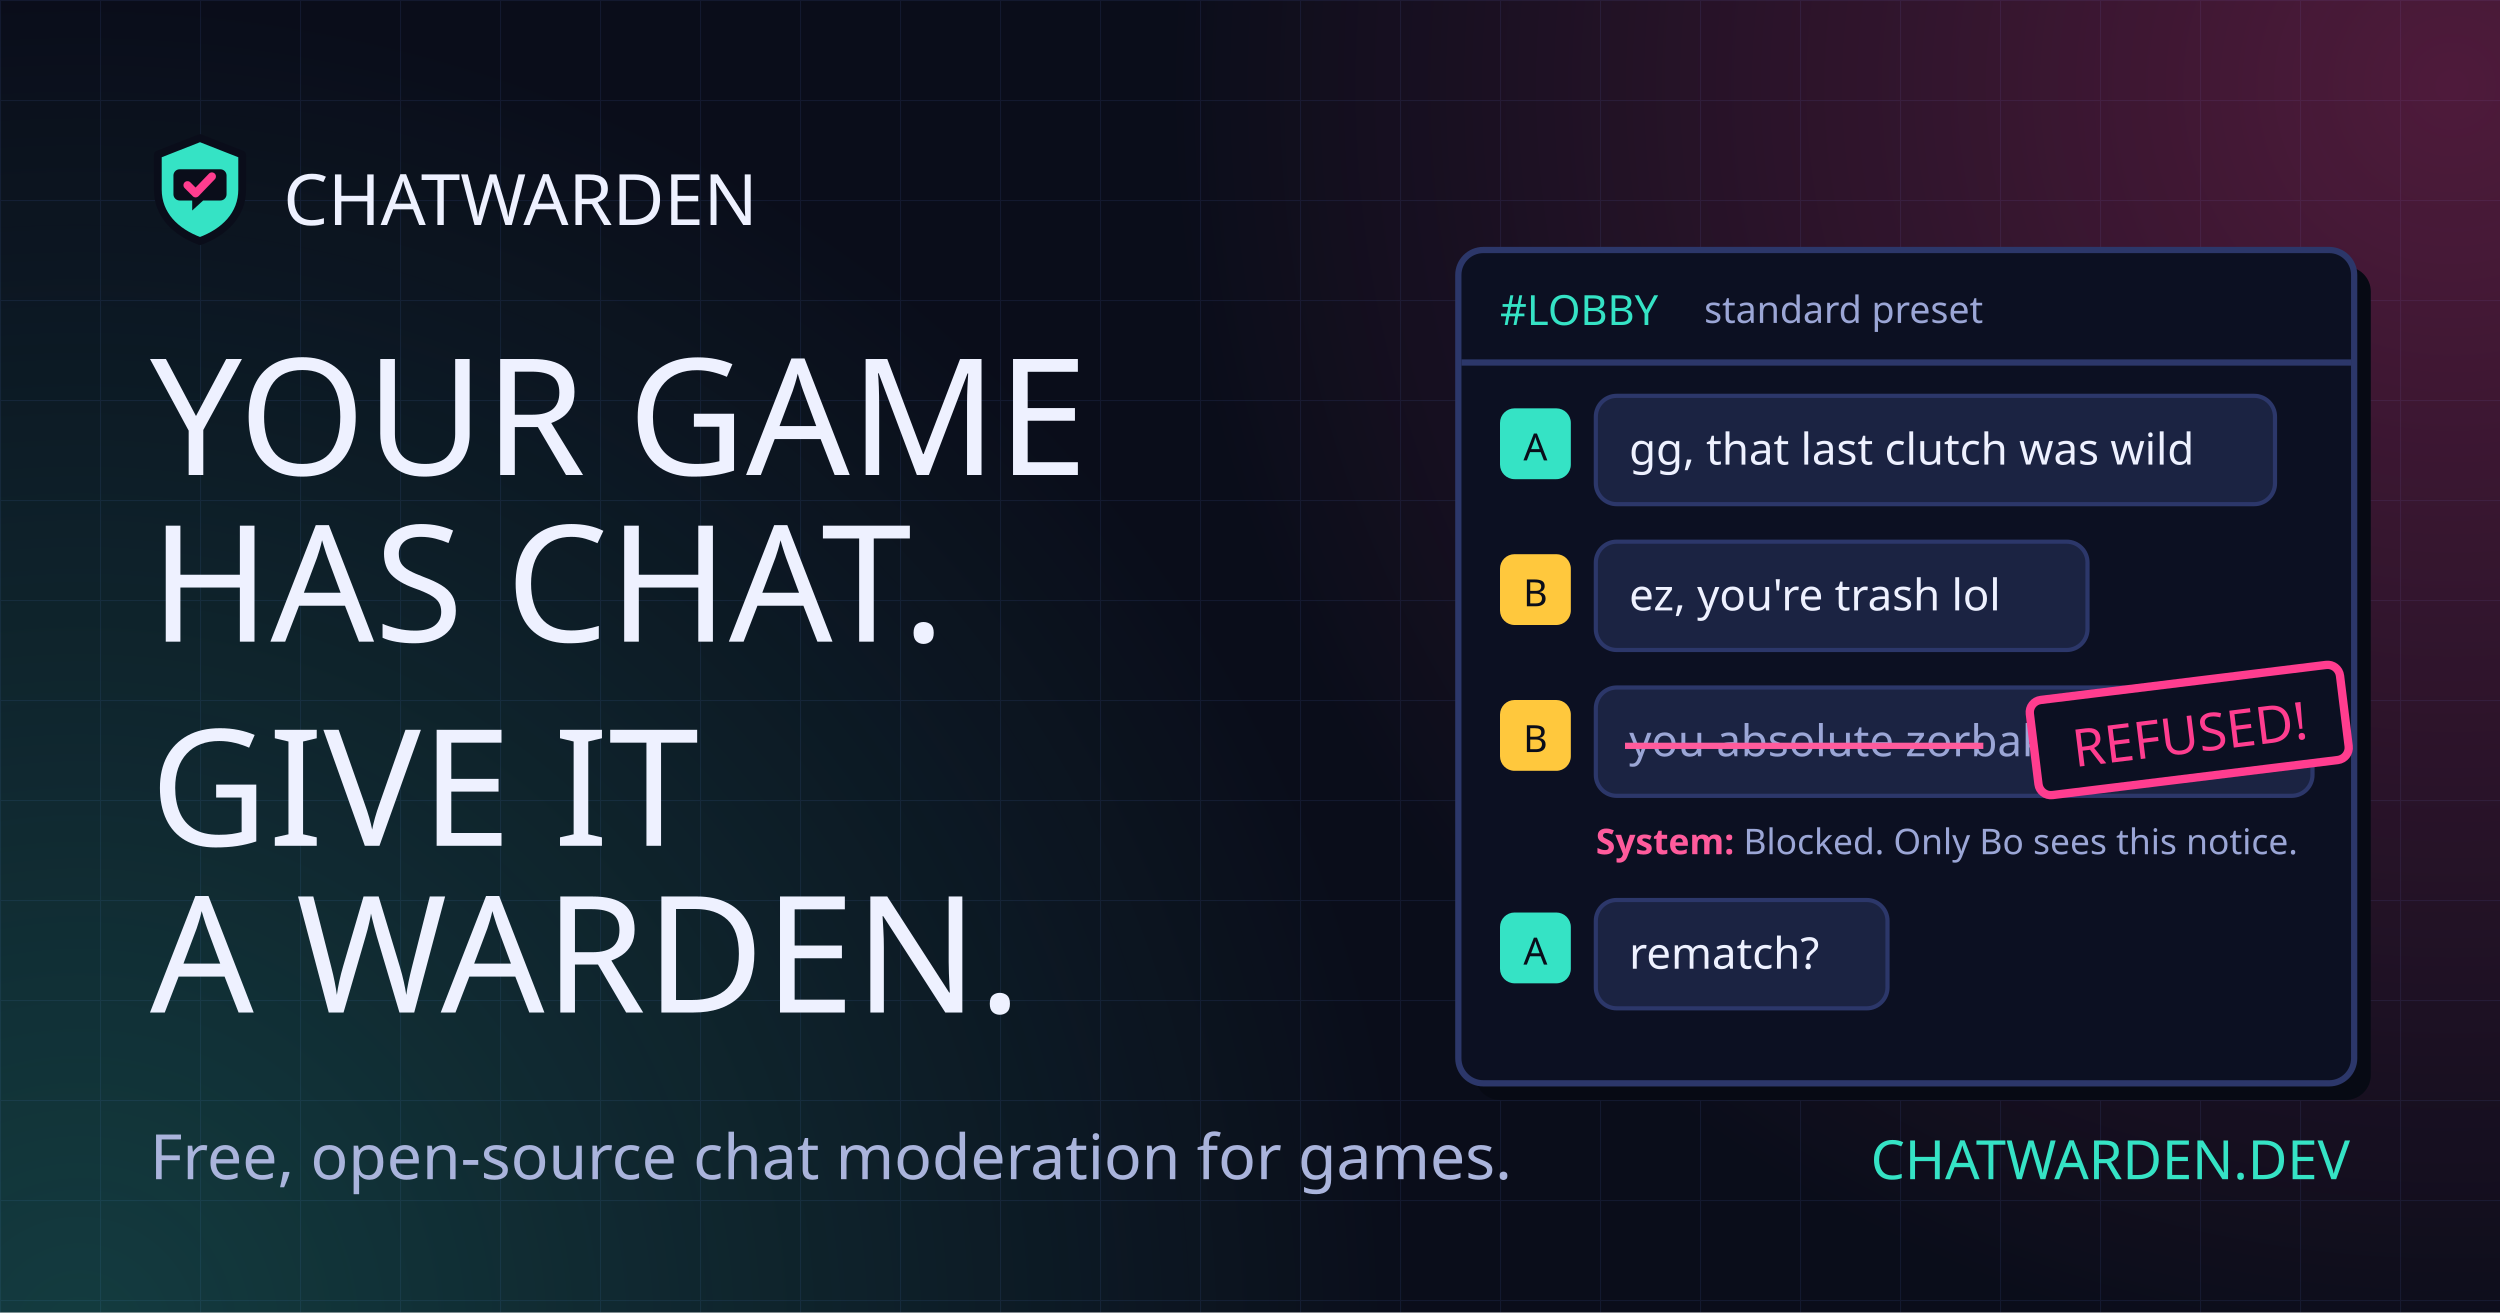
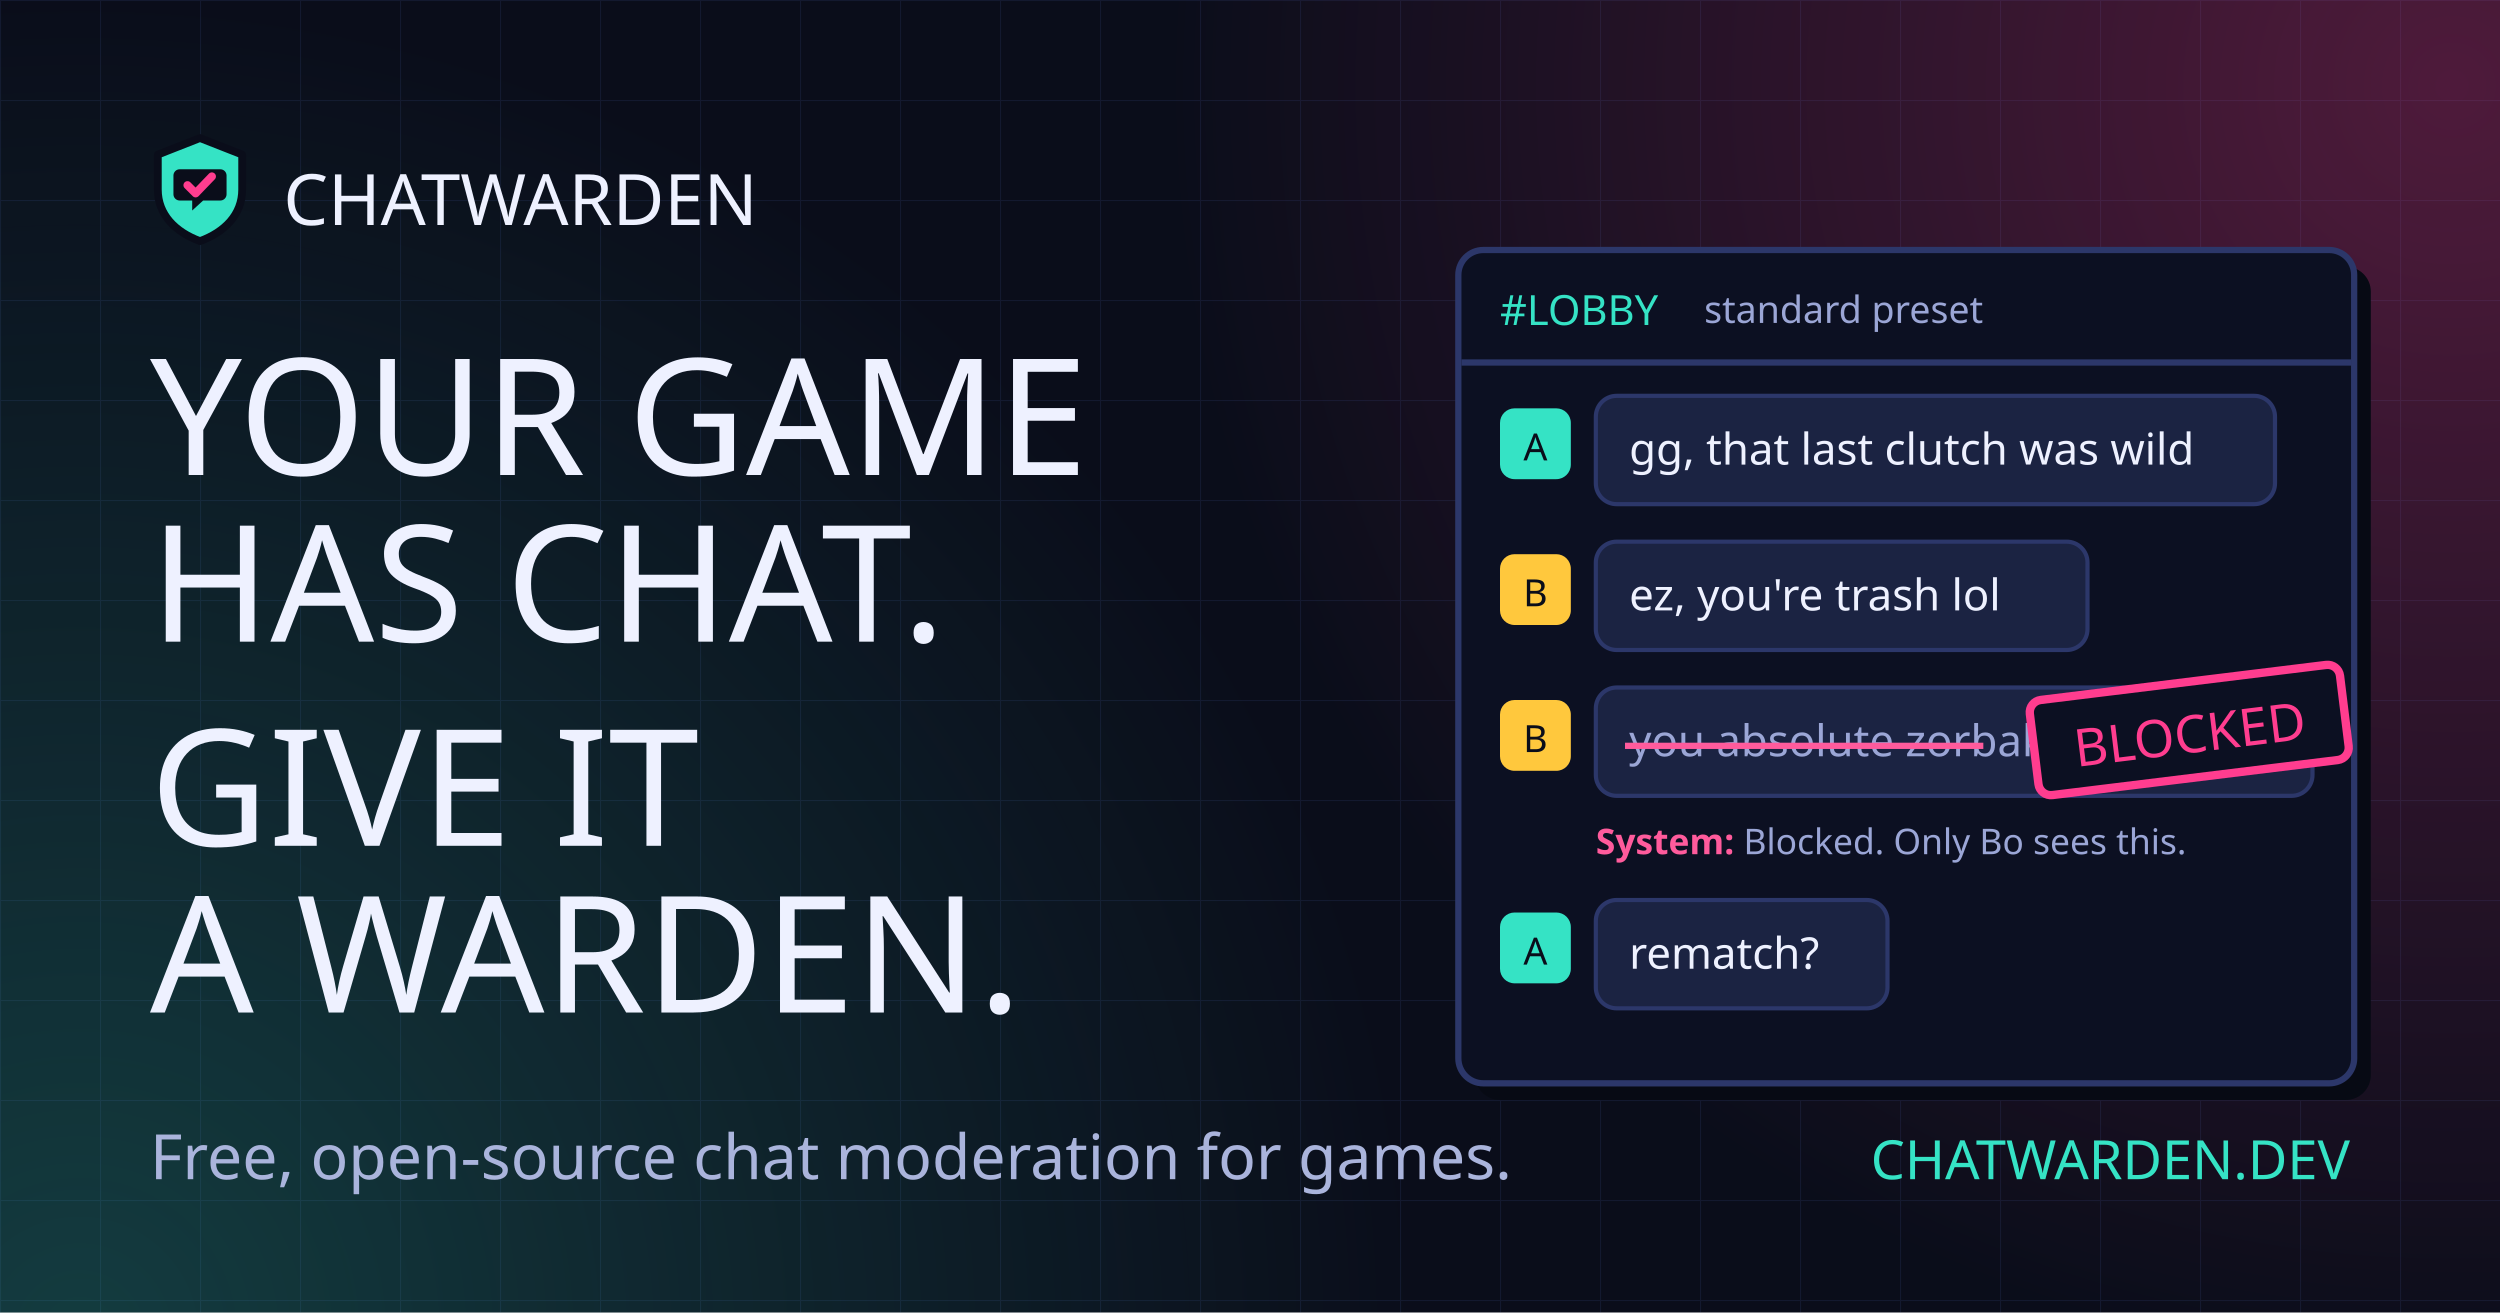
<svg xmlns="http://www.w3.org/2000/svg" width="1200" height="630" viewBox="0 0 1200 630">
  <defs>
    <radialGradient id="ga" cx="0" cy="0" r="1" gradientUnits="userSpaceOnUse" gradientTransform="translate(1180 40) scale(620)">
      <stop offset="0" stop-color="#ff3d8f" stop-opacity="0.28" />
      <stop offset="1" stop-color="#ff3d8f" stop-opacity="0" />
    </radialGradient>
    <radialGradient id="gb" cx="0" cy="0" r="1" gradientUnits="userSpaceOnUse" gradientTransform="translate(40 640) scale(640)">
      <stop offset="0" stop-color="#35e3c5" stop-opacity="0.22" />
      <stop offset="1" stop-color="#35e3c5" stop-opacity="0" />
    </radialGradient>
    <pattern id="grid" width="48" height="48" patternUnits="userSpaceOnUse">
      <path d="M48 0H0V48" fill="none" stroke="#7890ff" stroke-opacity="0.09" stroke-width="1" />
    </pattern>
  </defs>
  <rect width="1200" height="630" fill="#0a0d1a" />
  <rect width="1200" height="630" fill="url(#grid)" />
  <rect width="1200" height="630" fill="url(#ga)" />
  <rect width="1200" height="630" fill="url(#gb)" />
  <g transform="translate(72 64) scale(1.5)">
    <path d="M16 1.5 29.5 6.8v11.2c0 8-5.6 13.6-13.5 16.5C8.1 31.6 2.5 26 2.5 18V6.8Z" fill="#35e3c5" stroke="#0a0d1a" stroke-width="2.5" stroke-linejoin="round" />
    <path d="M9.5 11.5h13a2 2 0 0 1 2 2v6a2 2 0 0 1-2 2H17l-3.5 3.2v-3.2h-4a2 2 0 0 1-2-2v-6a2 2 0 0 1 2-2Z" fill="#0a0d1a" />
    <path d="m12 16.6 2.6 2.6 5.2-5.4" fill="none" stroke="#ff3d8f" stroke-width="2.6" stroke-linecap="round" stroke-linejoin="round" />
  </g>
  <text x="136" y="108" font-family="Bungee" font-size="34" fill="#eef1ff">CHATWARDEN</text>
  <g font-family="Bungee" font-size="78" fill="#eef1ff">
    <text x="72" y="228">YOUR GAME</text>
    <text x="72" y="308">HAS CHAT.</text>
    <text x="72" y="406">GIVE IT</text>
    <text x="72" y="486">A WARDEN.</text>
  </g>
  <text x="72" y="566" font-family="Atkinson Hyperlegible Next" font-size="30" fill="#aab4dc">Free, open-source chat moderation for games.</text>
  <g transform="translate(700 120)">
    <rect x="8" y="8" width="430" height="400" rx="12" fill="#070a14" />
    <rect x="0" y="0" width="430" height="400" rx="12" fill="#0c1022" stroke="#2c376a" stroke-width="3" />
    <path d="M1.5 54H428.5" stroke="#2c376a" stroke-width="3" />
    <text x="20" y="36" font-family="Bungee" font-size="20" fill="#35e3c5">#LOBBY</text>
    <text x="118" y="35" font-family="Atkinson Hyperlegible Next" font-size="18" fill="#9ba6d6">standard preset</text>
    <rect x="20" y="76" width="34" height="34" rx="7" fill="#35e3c5" />
    <text x="37" y="101" text-anchor="middle" font-family="Bungee" font-size="18" fill="#0a0d1a">A</text>
    <rect x="66" y="70" width="326" height="52" rx="10" fill="#1b2342" stroke="#2c376a" stroke-width="2" />
    <text x="82" y="103" font-family="Atkinson Hyperlegible Next" font-size="21" fill="#eef1ff">gg, that last clutch was wild</text>
    <rect x="20" y="146" width="34" height="34" rx="7" fill="#ffc83d" />
    <text x="37" y="171" text-anchor="middle" font-family="Bungee" font-size="18" fill="#0a0d1a">B</text>
    <rect x="66" y="140" width="236" height="52" rx="10" fill="#1b2342" stroke="#2c376a" stroke-width="2" />
    <text x="82" y="173" font-family="Atkinson Hyperlegible Next" font-size="21" fill="#eef1ff">ez, you're trash lol</text>
    <rect x="20" y="216" width="34" height="34" rx="7" fill="#ffc83d" />
    <text x="37" y="241" text-anchor="middle" font-family="Bungee" font-size="18" fill="#0a0d1a">B</text>
    <rect x="66" y="210" width="344" height="52" rx="10" fill="#1b2342" stroke="#2c376a" stroke-width="2" />
    <text x="82" y="243" font-family="Atkinson Hyperlegible Next" font-size="21" fill="#9ba6d6">you absolute zorbak</text>
    <path d="M80 238H252" stroke="#ff5b9c" stroke-width="3" />
    <g transform="translate(346 232) rotate(-7)">
      <rect x="-70" y="-24" width="150" height="46" rx="6" fill="#0c1022" stroke="#ff3d8f" stroke-width="4" />
-       <text x="5" y="10" text-anchor="middle" font-family="Bungee" font-size="25" fill="#ff3d8f">REFUSED!</text>
+       <text x="5" y="10" text-anchor="middle" font-family="Bungee" font-size="25" fill="#ff3d8f">BLOCKED</text>
    </g>
    <text x="66" y="290" font-family="Atkinson Hyperlegible Next" font-size="17" fill="#9ba6d6">
-       <tspan fill="#ff5b9c" font-weight="700">System:</tspan> Blocked. Only Bo sees this notice.</text>
+       <tspan fill="#ff5b9c" font-weight="700">System:</tspan> Blocked. Only Bo sees this.</text>
    <rect x="20" y="318" width="34" height="34" rx="7" fill="#35e3c5" />
    <text x="37" y="343" text-anchor="middle" font-family="Bungee" font-size="18" fill="#0a0d1a">A</text>
    <rect x="66" y="312" width="140" height="52" rx="10" fill="#1b2342" stroke="#2c376a" stroke-width="2" />
    <text x="82" y="345" font-family="Atkinson Hyperlegible Next" font-size="21" fill="#eef1ff">rematch?</text>
  </g>
  <text x="1128" y="566" text-anchor="end" font-family="Bungee" font-size="26" fill="#35e3c5">CHATWARDEN.DEV</text>
</svg>
